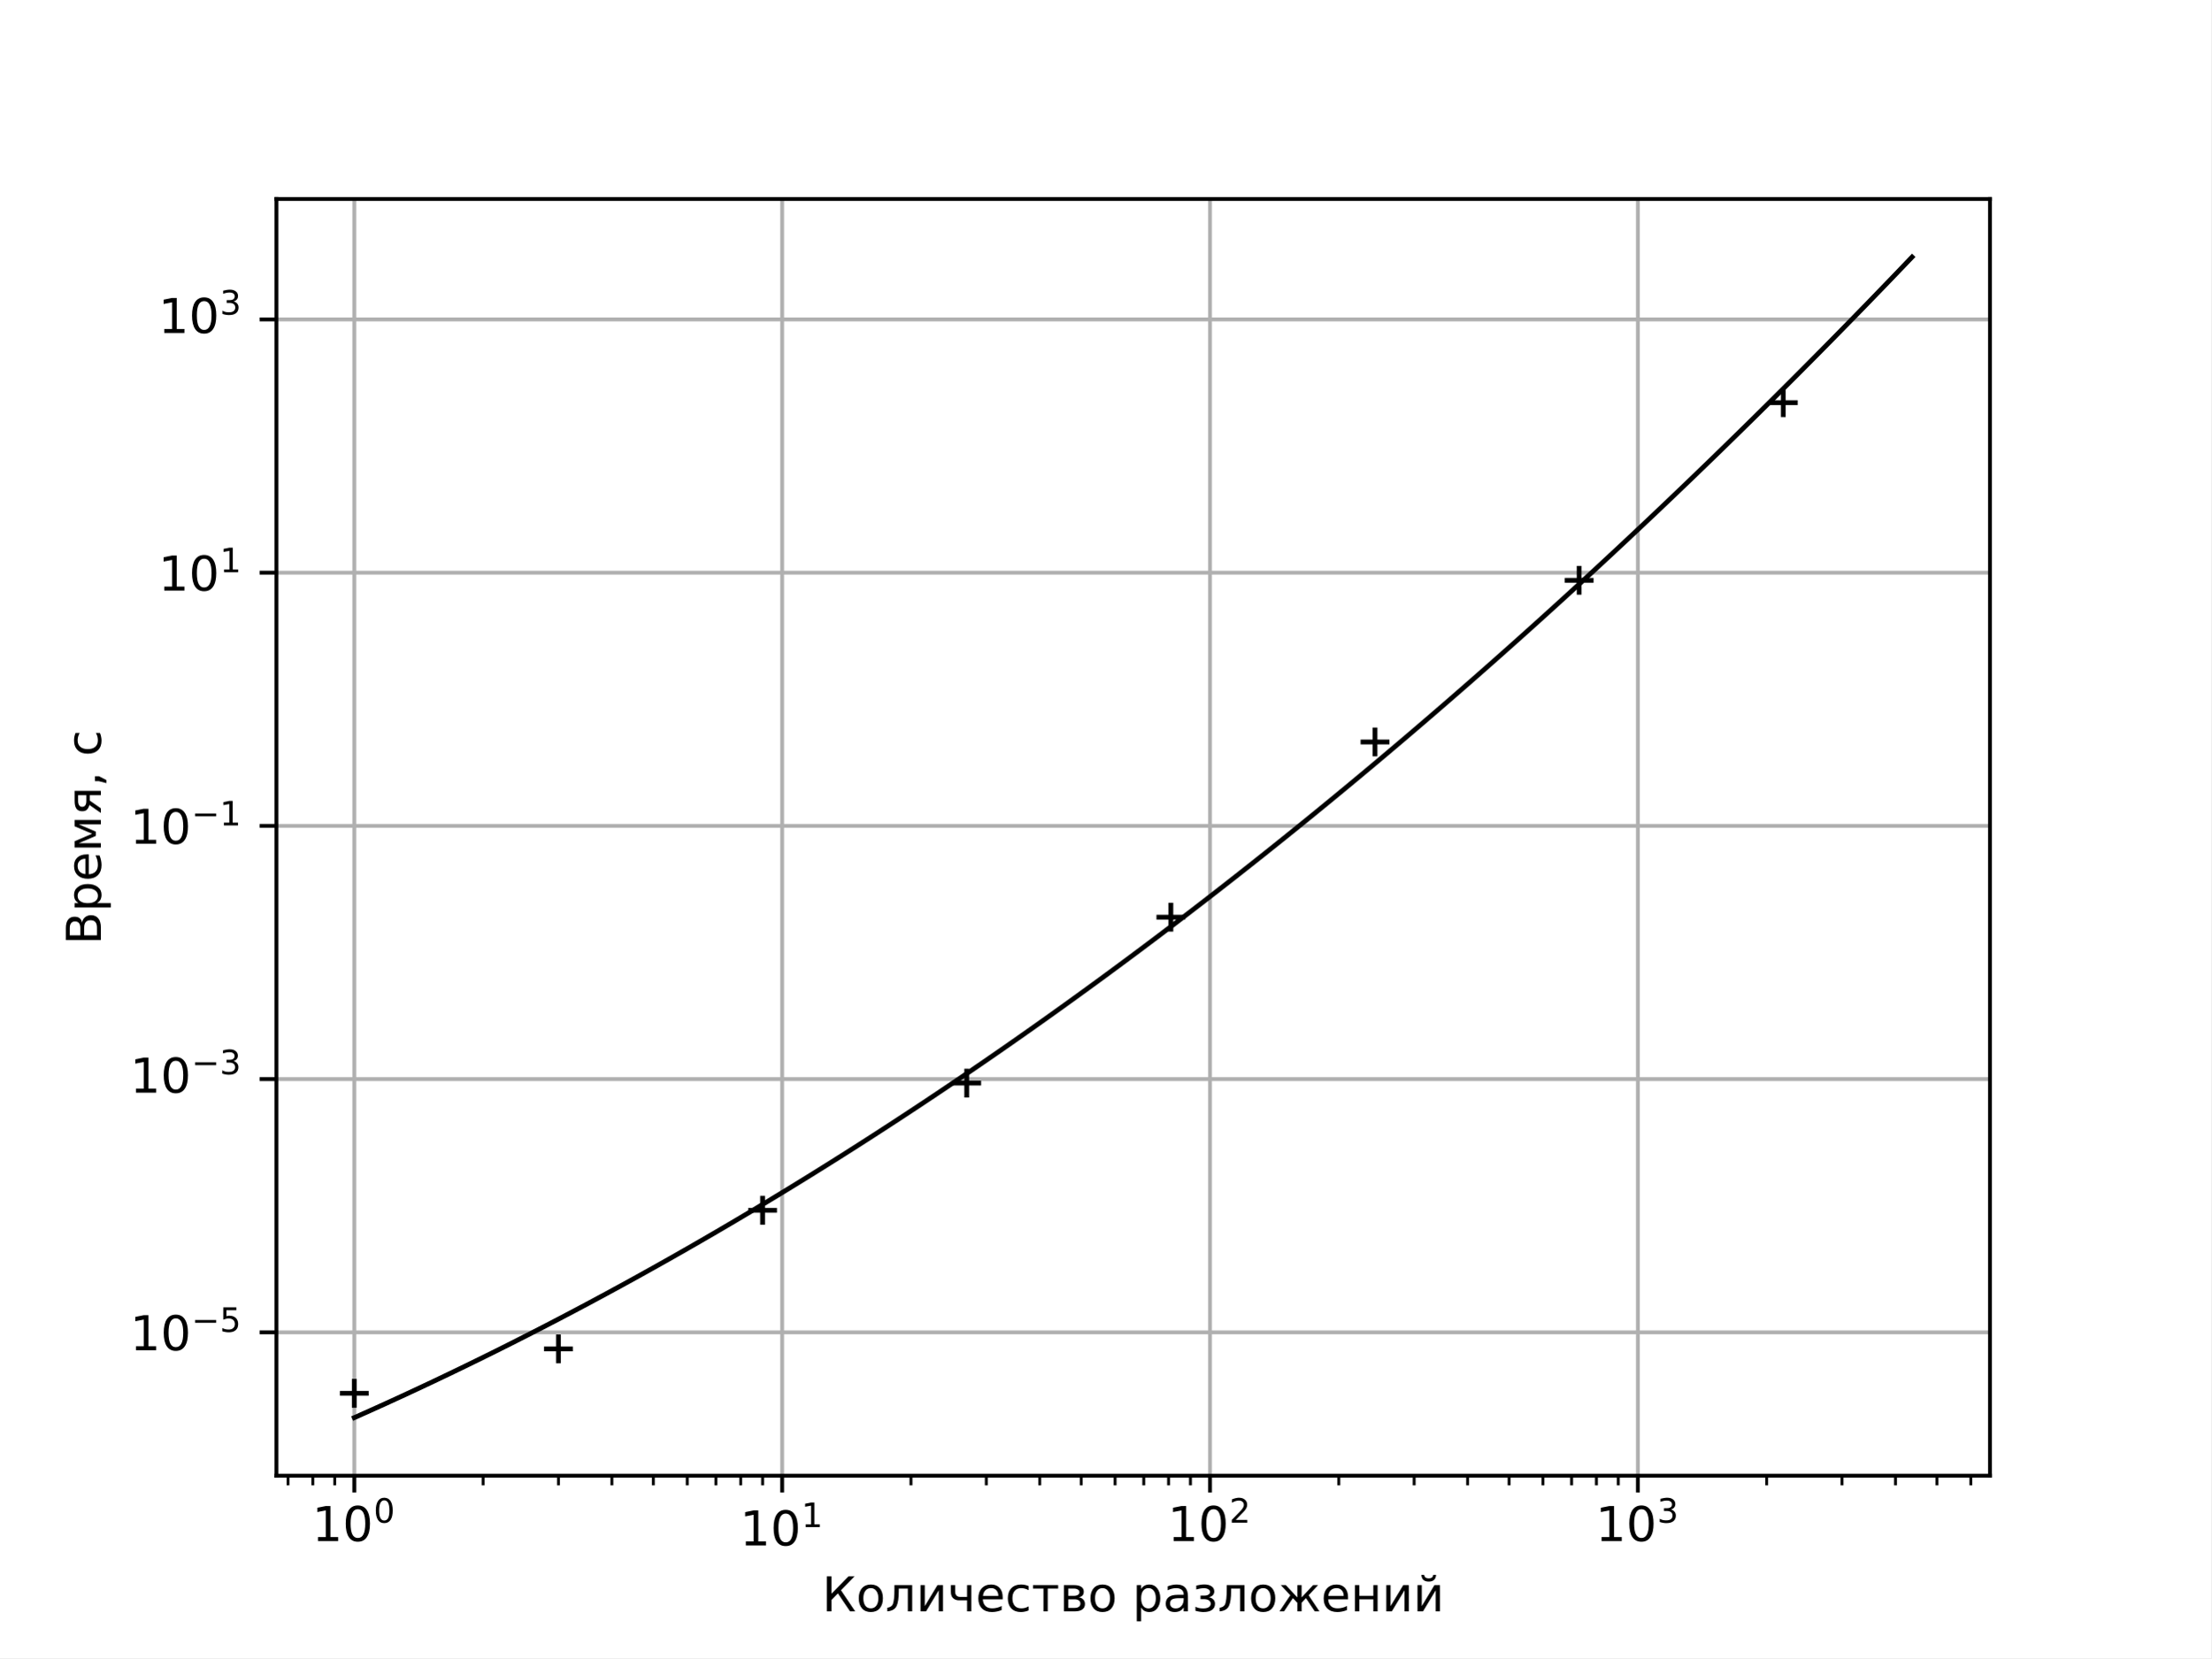
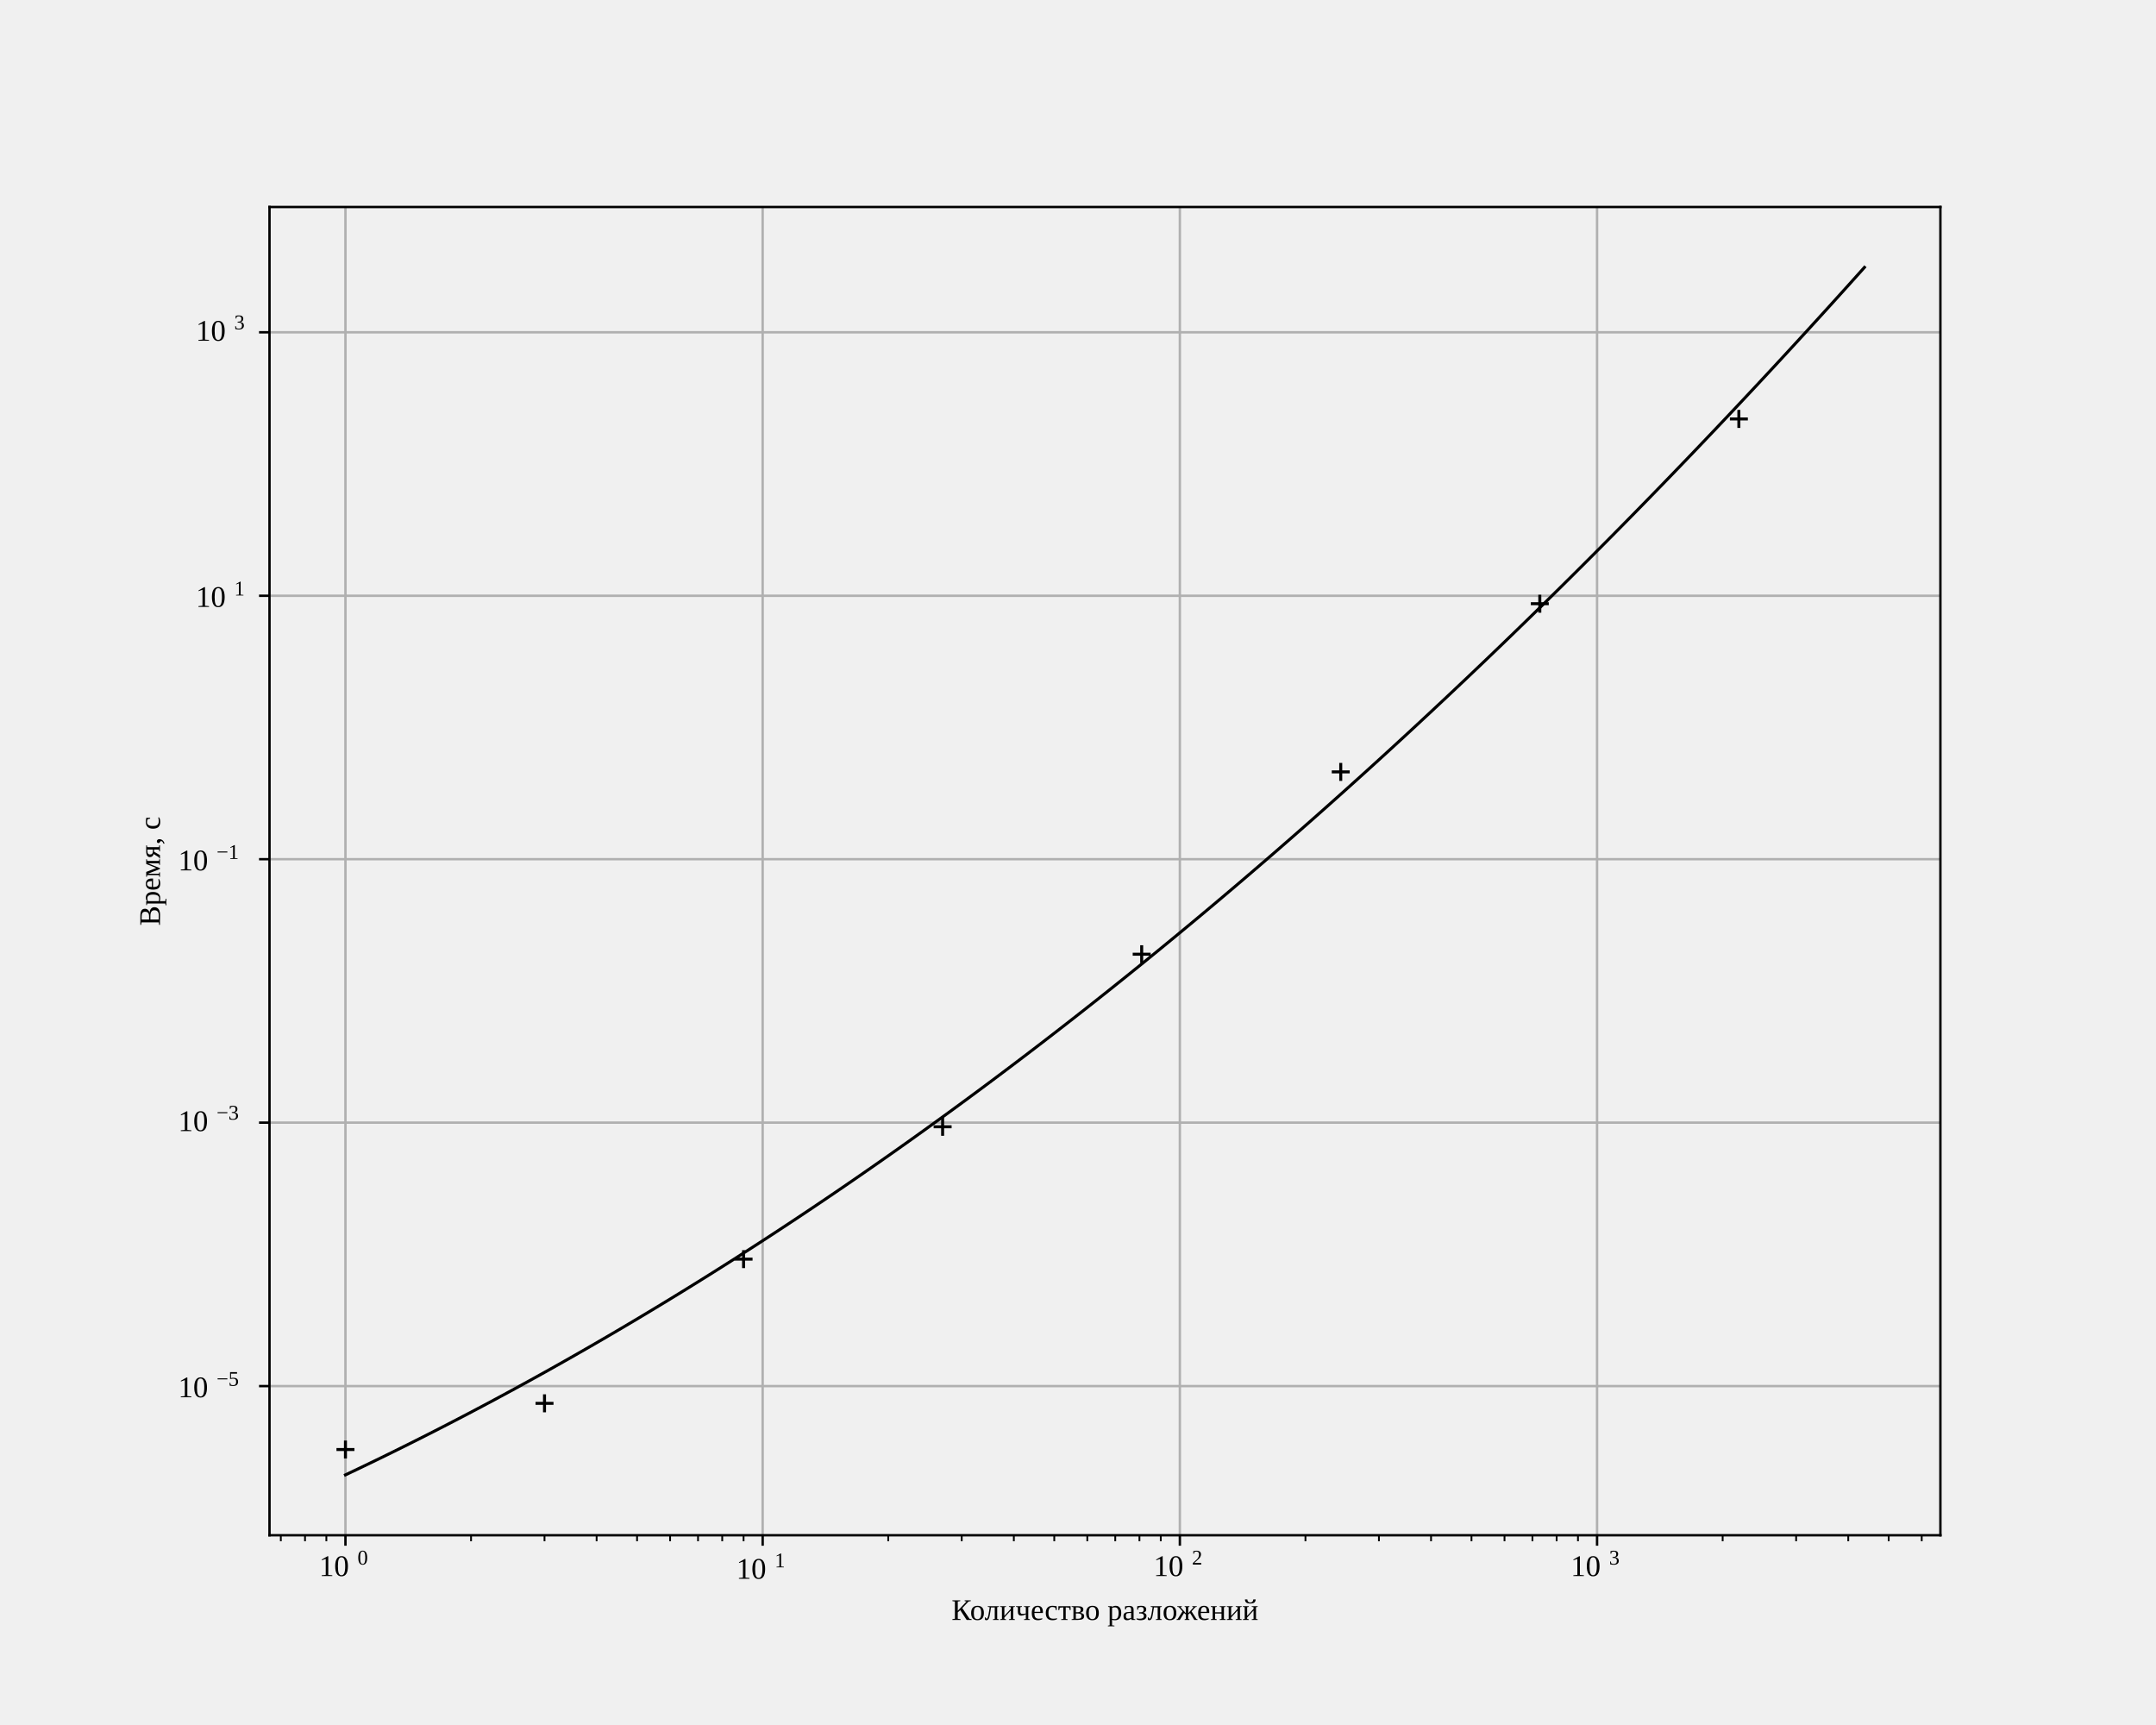
- <svg xmlns="http://www.w3.org/2000/svg" xmlns:xlink="http://www.w3.org/1999/xlink" height="345.6pt" version="1.1" viewBox="0 0 460.8 345.6" width="460.8pt">
+ <svg xmlns="http://www.w3.org/2000/svg" xmlns:xlink="http://www.w3.org/1999/xlink" height="576pt" version="1.1" viewBox="0 0 720 576" width="720pt">
  <defs>
    <style type="text/css">*{stroke-linecap:butt;stroke-linejoin:round;}</style>
  </defs>
  <g id="figure_1">
    <g id="patch_1">
-       <path d="M 0 345.6  L 460.8 345.6  L 460.8 0  L 0 0  z " style="fill:#ffffff;" />
+       <path d="M 0 576  L 720 576  L 720 0  L 0 0  z " style="fill:none;" />
    </g>
    <g id="axes_1">
      <g id="patch_2">
-         <path d="M 57.6 307.584  L 414.72 307.584  L 414.72 41.472  L 57.6 41.472  z " style="fill:#ffffff;" />
+         <path d="M 90 512.64  L 648 512.64  L 648 69.12  L 90 69.12  z " style="fill:none;" />
      </g>
      <g id="matplotlib.axis_1">
        <g id="xtick_1">
          <g id="line2d_1">
-             <path clip-path="url(#p0f3dbaa603)" d="M 73.833 307.584  L 73.833 41.472  " style="fill:none;stroke:#b0b0b0;stroke-linecap:square;stroke-width:0.8;" />
+             <path clip-path="url(#p421d4f6400)" d="M 115.364 512.64  L 115.364 69.12  " style="fill:none;stroke:#b0b0b0;stroke-linecap:square;stroke-width:0.8;" />
          </g>
          <g id="line2d_2">
            <defs>
-               <path d="M 0 0  L 0 3.5  " id="m1b469dfae9" style="stroke:#000000;stroke-width:0.8;" />
+               <path d="M 0 0  L 0 3.5  " id="me11dad97cf" style="stroke:currentColor;stroke-width:0.8;" />
            </defs>
            <g>
-               <use style="stroke:#000000;stroke-width:0.8;" x="73.833" xlink:href="#m1b469dfae9" y="307.584" />
+               <use style="stroke:currentColor;stroke-width:0.8;" x="115.364" xlink:href="#me11dad97cf" y="512.64" />
            </g>
          </g>
          <g id="text_1">
-             <g transform="translate(65.03273 322.1824)">
-               <text>
-                 <tspan style="font-family:DejaVu Sans;font-size:10px;font-style:book;font-weight:book;" x="0 6.362" y="-0.977">10</tspan>
-                 <tspan style="font-family:DejaVu Sans;font-size:7px;font-style:book;font-weight:book;" x="12.82" y="-4.805">0</tspan>
+             <g transform="translate(106.5636 527.2384)">
+               <text>
+                 <tspan style="font-size:10px;" x="0 6.362" y="-0.977">10</tspan>
+                 <tspan style="font-size:7px;" x="12.82" y="-4.805">0</tspan>
              </text>
            </g>
          </g>
        </g>
        <g id="xtick_2">
          <g id="line2d_3">
-             <path clip-path="url(#p0f3dbaa603)" d="M 163.002 307.584  L 163.002 41.472  " style="fill:none;stroke:#b0b0b0;stroke-linecap:square;stroke-width:0.8;" />
+             <path clip-path="url(#p421d4f6400)" d="M 254.691 512.64  L 254.691 69.12  " style="fill:none;stroke:#b0b0b0;stroke-linecap:square;stroke-width:0.8;" />
          </g>
          <g id="line2d_4">
            <g>
-               <use style="stroke:#000000;stroke-width:0.8;" x="163.002" xlink:href="#m1b469dfae9" y="307.584" />
+               <use style="stroke:currentColor;stroke-width:0.8;" x="254.691" xlink:href="#me11dad97cf" y="512.64" />
            </g>
          </g>
          <g id="text_2">
-             <g transform="translate(154.202 322.1824)">
-               <text>
-                 <tspan style="font-family:DejaVu Sans;font-size:10px;font-style:book;font-weight:book;" x="0 6.362" y="-0.064">10</tspan>
-                 <tspan style="font-family:DejaVu Sans;font-size:7px;font-style:book;font-weight:book;" x="12.82" y="-3.892">1</tspan>
+             <g transform="translate(245.8906 527.2384)">
+               <text>
+                 <tspan style="font-size:10px;" x="0 6.362" y="-0.064">10</tspan>
+                 <tspan style="font-size:7px;" x="12.82" y="-3.892">1</tspan>
              </text>
            </g>
          </g>
        </g>
        <g id="xtick_3">
          <g id="line2d_5">
-             <path clip-path="url(#p0f3dbaa603)" d="M 252.171 307.584  L 252.171 41.472  " style="fill:none;stroke:#b0b0b0;stroke-linecap:square;stroke-width:0.8;" />
+             <path clip-path="url(#p421d4f6400)" d="M 394.018 512.64  L 394.018 69.12  " style="fill:none;stroke:#b0b0b0;stroke-linecap:square;stroke-width:0.8;" />
          </g>
          <g id="line2d_6">
            <g>
-               <use style="stroke:#000000;stroke-width:0.8;" x="252.171" xlink:href="#m1b469dfae9" y="307.584" />
+               <use style="stroke:currentColor;stroke-width:0.8;" x="394.018" xlink:href="#me11dad97cf" y="512.64" />
            </g>
          </g>
          <g id="text_3">
-             <g transform="translate(243.3713 322.1824)">
-               <text>
-                 <tspan style="font-family:DejaVu Sans;font-size:10px;font-style:book;font-weight:book;" x="0 6.362" y="-0.977">10</tspan>
-                 <tspan style="font-family:DejaVu Sans;font-size:7px;font-style:book;font-weight:book;" x="12.82" y="-4.805">2</tspan>
+             <g transform="translate(385.2176 527.2384)">
+               <text>
+                 <tspan style="font-size:10px;" x="0 6.362" y="-0.977">10</tspan>
+                 <tspan style="font-size:7px;" x="12.82" y="-4.805">2</tspan>
              </text>
            </g>
          </g>
        </g>
        <g id="xtick_4">
          <g id="line2d_7">
-             <path clip-path="url(#p0f3dbaa603)" d="M 341.341 307.584  L 341.341 41.472  " style="fill:none;stroke:#b0b0b0;stroke-linecap:square;stroke-width:0.8;" />
+             <path clip-path="url(#p421d4f6400)" d="M 533.345 512.64  L 533.345 69.12  " style="fill:none;stroke:#b0b0b0;stroke-linecap:square;stroke-width:0.8;" />
          </g>
          <g id="line2d_8">
            <g>
-               <use style="stroke:#000000;stroke-width:0.8;" x="341.341" xlink:href="#m1b469dfae9" y="307.584" />
+               <use style="stroke:currentColor;stroke-width:0.8;" x="533.345" xlink:href="#me11dad97cf" y="512.64" />
            </g>
          </g>
          <g id="text_4">
-             <g transform="translate(332.5406 322.1824)">
-               <text>
-                 <tspan style="font-family:DejaVu Sans;font-size:10px;font-style:book;font-weight:book;" x="0 6.362" y="-0.977">10</tspan>
-                 <tspan style="font-family:DejaVu Sans;font-size:7px;font-style:book;font-weight:book;" x="12.82" y="-4.805">3</tspan>
+             <g transform="translate(524.5446 527.2384)">
+               <text>
+                 <tspan style="font-size:10px;" x="0 6.362" y="-0.977">10</tspan>
+                 <tspan style="font-size:7px;" x="12.82" y="-4.805">3</tspan>
              </text>
            </g>
          </g>
        </g>
        <g id="xtick_5">
          <g id="line2d_9">
            <defs>
-               <path d="M 0 0  L 0 2  " id="meb3dd3a14c" style="stroke:#000000;stroke-width:0.6;" />
+               <path d="M 0 0  L 0 2  " id="m56ceac1015" style="stroke:currentColor;stroke-width:0.6;" />
            </defs>
            <g>
-               <use style="stroke:#000000;stroke-width:0.6;" x="60.02" xlink:href="#meb3dd3a14c" y="307.584" />
+               <use style="stroke:currentColor;stroke-width:0.6;" x="93.782" xlink:href="#m56ceac1015" y="512.64" />
            </g>
          </g>
        </g>
        <g id="xtick_6">
          <g id="line2d_10">
            <g>
-               <use style="stroke:#000000;stroke-width:0.6;" x="65.191" xlink:href="#meb3dd3a14c" y="307.584" />
+               <use style="stroke:currentColor;stroke-width:0.6;" x="101.861" xlink:href="#m56ceac1015" y="512.64" />
            </g>
          </g>
        </g>
        <g id="xtick_7">
          <g id="line2d_11">
            <g>
-               <use style="stroke:#000000;stroke-width:0.6;" x="69.753" xlink:href="#meb3dd3a14c" y="307.584" />
+               <use style="stroke:currentColor;stroke-width:0.6;" x="108.988" xlink:href="#m56ceac1015" y="512.64" />
            </g>
          </g>
        </g>
        <g id="xtick_8">
          <g id="line2d_12">
            <g>
-               <use style="stroke:#000000;stroke-width:0.6;" x="100.675" xlink:href="#meb3dd3a14c" y="307.584" />
+               <use style="stroke:currentColor;stroke-width:0.6;" x="157.305" xlink:href="#m56ceac1015" y="512.64" />
            </g>
          </g>
        </g>
        <g id="xtick_9">
          <g id="line2d_13">
            <g>
-               <use style="stroke:#000000;stroke-width:0.6;" x="116.377" xlink:href="#meb3dd3a14c" y="307.584" />
+               <use style="stroke:currentColor;stroke-width:0.6;" x="181.84" xlink:href="#m56ceac1015" y="512.64" />
            </g>
          </g>
        </g>
        <g id="xtick_10">
          <g id="line2d_14">
            <g>
-               <use style="stroke:#000000;stroke-width:0.6;" x="127.518" xlink:href="#meb3dd3a14c" y="307.584" />
+               <use style="stroke:currentColor;stroke-width:0.6;" x="199.247" xlink:href="#m56ceac1015" y="512.64" />
            </g>
          </g>
        </g>
        <g id="xtick_11">
          <g id="line2d_15">
            <g>
-               <use style="stroke:#000000;stroke-width:0.6;" x="136.159" xlink:href="#meb3dd3a14c" y="307.584" />
+               <use style="stroke:currentColor;stroke-width:0.6;" x="212.749" xlink:href="#m56ceac1015" y="512.64" />
            </g>
          </g>
        </g>
        <g id="xtick_12">
          <g id="line2d_16">
            <g>
-               <use style="stroke:#000000;stroke-width:0.6;" x="143.22" xlink:href="#meb3dd3a14c" y="307.584" />
+               <use style="stroke:currentColor;stroke-width:0.6;" x="223.781" xlink:href="#m56ceac1015" y="512.64" />
            </g>
          </g>
        </g>
        <g id="xtick_13">
          <g id="line2d_17">
            <g>
-               <use style="stroke:#000000;stroke-width:0.6;" x="149.19" xlink:href="#meb3dd3a14c" y="307.584" />
+               <use style="stroke:currentColor;stroke-width:0.6;" x="233.109" xlink:href="#m56ceac1015" y="512.64" />
            </g>
          </g>
        </g>
        <g id="xtick_14">
          <g id="line2d_18">
            <g>
-               <use style="stroke:#000000;stroke-width:0.6;" x="154.361" xlink:href="#meb3dd3a14c" y="307.584" />
+               <use style="stroke:currentColor;stroke-width:0.6;" x="241.188" xlink:href="#m56ceac1015" y="512.64" />
            </g>
          </g>
        </g>
        <g id="xtick_15">
          <g id="line2d_19">
            <g>
-               <use style="stroke:#000000;stroke-width:0.6;" x="158.922" xlink:href="#meb3dd3a14c" y="307.584" />
+               <use style="stroke:currentColor;stroke-width:0.6;" x="248.315" xlink:href="#m56ceac1015" y="512.64" />
            </g>
          </g>
        </g>
        <g id="xtick_16">
          <g id="line2d_20">
            <g>
-               <use style="stroke:#000000;stroke-width:0.6;" x="189.845" xlink:href="#meb3dd3a14c" y="307.584" />
+               <use style="stroke:currentColor;stroke-width:0.6;" x="296.632" xlink:href="#m56ceac1015" y="512.64" />
            </g>
          </g>
        </g>
        <g id="xtick_17">
          <g id="line2d_21">
            <g>
-               <use style="stroke:#000000;stroke-width:0.6;" x="205.547" xlink:href="#meb3dd3a14c" y="307.584" />
+               <use style="stroke:currentColor;stroke-width:0.6;" x="321.167" xlink:href="#m56ceac1015" y="512.64" />
            </g>
          </g>
        </g>
        <g id="xtick_18">
          <g id="line2d_22">
            <g>
-               <use style="stroke:#000000;stroke-width:0.6;" x="216.687" xlink:href="#meb3dd3a14c" y="307.584" />
+               <use style="stroke:currentColor;stroke-width:0.6;" x="338.574" xlink:href="#m56ceac1015" y="512.64" />
            </g>
          </g>
        </g>
        <g id="xtick_19">
          <g id="line2d_23">
            <g>
-               <use style="stroke:#000000;stroke-width:0.6;" x="225.329" xlink:href="#meb3dd3a14c" y="307.584" />
+               <use style="stroke:currentColor;stroke-width:0.6;" x="352.076" xlink:href="#m56ceac1015" y="512.64" />
            </g>
          </g>
        </g>
        <g id="xtick_20">
          <g id="line2d_24">
            <g>
-               <use style="stroke:#000000;stroke-width:0.6;" x="232.389" xlink:href="#meb3dd3a14c" y="307.584" />
+               <use style="stroke:currentColor;stroke-width:0.6;" x="363.108" xlink:href="#m56ceac1015" y="512.64" />
            </g>
          </g>
        </g>
        <g id="xtick_21">
          <g id="line2d_25">
            <g>
-               <use style="stroke:#000000;stroke-width:0.6;" x="238.359" xlink:href="#meb3dd3a14c" y="307.584" />
+               <use style="stroke:currentColor;stroke-width:0.6;" x="372.436" xlink:href="#m56ceac1015" y="512.64" />
            </g>
          </g>
        </g>
        <g id="xtick_22">
          <g id="line2d_26">
            <g>
-               <use style="stroke:#000000;stroke-width:0.6;" x="243.53" xlink:href="#meb3dd3a14c" y="307.584" />
+               <use style="stroke:currentColor;stroke-width:0.6;" x="380.515" xlink:href="#m56ceac1015" y="512.64" />
            </g>
          </g>
        </g>
        <g id="xtick_23">
          <g id="line2d_27">
            <g>
-               <use style="stroke:#000000;stroke-width:0.6;" x="248.091" xlink:href="#meb3dd3a14c" y="307.584" />
+               <use style="stroke:currentColor;stroke-width:0.6;" x="387.642" xlink:href="#m56ceac1015" y="512.64" />
            </g>
          </g>
        </g>
        <g id="xtick_24">
          <g id="line2d_28">
            <g>
-               <use style="stroke:#000000;stroke-width:0.6;" x="279.014" xlink:href="#meb3dd3a14c" y="307.584" />
+               <use style="stroke:currentColor;stroke-width:0.6;" x="435.959" xlink:href="#m56ceac1015" y="512.64" />
            </g>
          </g>
        </g>
        <g id="xtick_25">
          <g id="line2d_29">
            <g>
-               <use style="stroke:#000000;stroke-width:0.6;" x="294.716" xlink:href="#meb3dd3a14c" y="307.584" />
+               <use style="stroke:currentColor;stroke-width:0.6;" x="460.494" xlink:href="#m56ceac1015" y="512.64" />
            </g>
          </g>
        </g>
        <g id="xtick_26">
          <g id="line2d_30">
            <g>
-               <use style="stroke:#000000;stroke-width:0.6;" x="305.857" xlink:href="#meb3dd3a14c" y="307.584" />
+               <use style="stroke:currentColor;stroke-width:0.6;" x="477.901" xlink:href="#m56ceac1015" y="512.64" />
            </g>
          </g>
        </g>
        <g id="xtick_27">
          <g id="line2d_31">
            <g>
-               <use style="stroke:#000000;stroke-width:0.6;" x="314.498" xlink:href="#meb3dd3a14c" y="307.584" />
+               <use style="stroke:currentColor;stroke-width:0.6;" x="491.403" xlink:href="#m56ceac1015" y="512.64" />
            </g>
          </g>
        </g>
        <g id="xtick_28">
          <g id="line2d_32">
            <g>
-               <use style="stroke:#000000;stroke-width:0.6;" x="321.558" xlink:href="#meb3dd3a14c" y="307.584" />
+               <use style="stroke:currentColor;stroke-width:0.6;" x="502.435" xlink:href="#m56ceac1015" y="512.64" />
            </g>
          </g>
        </g>
        <g id="xtick_29">
          <g id="line2d_33">
            <g>
-               <use style="stroke:#000000;stroke-width:0.6;" x="327.528" xlink:href="#meb3dd3a14c" y="307.584" />
+               <use style="stroke:currentColor;stroke-width:0.6;" x="511.763" xlink:href="#m56ceac1015" y="512.64" />
            </g>
          </g>
        </g>
        <g id="xtick_30">
          <g id="line2d_34">
            <g>
-               <use style="stroke:#000000;stroke-width:0.6;" x="332.699" xlink:href="#meb3dd3a14c" y="307.584" />
+               <use style="stroke:currentColor;stroke-width:0.6;" x="519.842" xlink:href="#m56ceac1015" y="512.64" />
            </g>
          </g>
        </g>
        <g id="xtick_31">
          <g id="line2d_35">
            <g>
-               <use style="stroke:#000000;stroke-width:0.6;" x="337.26" xlink:href="#meb3dd3a14c" y="307.584" />
+               <use style="stroke:currentColor;stroke-width:0.6;" x="526.969" xlink:href="#m56ceac1015" y="512.64" />
            </g>
          </g>
        </g>
        <g id="xtick_32">
          <g id="line2d_36">
            <g>
-               <use style="stroke:#000000;stroke-width:0.6;" x="368.183" xlink:href="#meb3dd3a14c" y="307.584" />
+               <use style="stroke:currentColor;stroke-width:0.6;" x="575.286" xlink:href="#m56ceac1015" y="512.64" />
            </g>
          </g>
        </g>
        <g id="xtick_33">
          <g id="line2d_37">
            <g>
-               <use style="stroke:#000000;stroke-width:0.6;" x="383.885" xlink:href="#meb3dd3a14c" y="307.584" />
+               <use style="stroke:currentColor;stroke-width:0.6;" x="599.821" xlink:href="#m56ceac1015" y="512.64" />
            </g>
          </g>
        </g>
        <g id="xtick_34">
          <g id="line2d_38">
            <g>
-               <use style="stroke:#000000;stroke-width:0.6;" x="395.026" xlink:href="#meb3dd3a14c" y="307.584" />
+               <use style="stroke:currentColor;stroke-width:0.6;" x="617.228" xlink:href="#m56ceac1015" y="512.64" />
            </g>
          </g>
        </g>
        <g id="xtick_35">
          <g id="line2d_39">
            <g>
-               <use style="stroke:#000000;stroke-width:0.6;" x="403.667" xlink:href="#meb3dd3a14c" y="307.584" />
+               <use style="stroke:currentColor;stroke-width:0.6;" x="630.73" xlink:href="#m56ceac1015" y="512.64" />
            </g>
          </g>
        </g>
        <g id="xtick_36">
          <g id="line2d_40">
            <g>
-               <use style="stroke:#000000;stroke-width:0.6;" x="410.728" xlink:href="#meb3dd3a14c" y="307.584" />
+               <use style="stroke:currentColor;stroke-width:0.6;" x="641.762" xlink:href="#m56ceac1015" y="512.64" />
            </g>
          </g>
        </g>
        <g id="text_5">
-           <text style="font-family:DejaVu Sans;font-size:10px;font-stretch:normal;font-style:normal;font-weight:normal;text-anchor:middle;" transform="rotate(-0, 236.16, 335.8606)" x="236.16" y="335.861">Количество разложений</text>
+           <text style="font-size:10px;font-stretch:normal;text-anchor:middle;" transform="rotate(-0, 369, 540.9166)" x="369" y="540.917">Количество разложений</text>
        </g>
      </g>
      <g id="matplotlib.axis_2">
        <g id="ytick_1">
          <g id="line2d_41">
-             <path clip-path="url(#p0f3dbaa603)" d="M 57.6 277.701  L 414.72 277.701  " style="fill:none;stroke:#b0b0b0;stroke-linecap:square;stroke-width:0.8;" />
+             <path clip-path="url(#p421d4f6400)" d="M 90 462.834  L 648 462.834  " style="fill:none;stroke:#b0b0b0;stroke-linecap:square;stroke-width:0.8;" />
          </g>
          <g id="line2d_42">
            <defs>
-               <path d="M 0 0  L -3.5 0  " id="mcbb5084651" style="stroke:#000000;stroke-width:0.8;" />
+               <path d="M 0 0  L -3.5 0  " id="m6100cc153c" style="stroke:currentColor;stroke-width:0.8;" />
            </defs>
            <g>
-               <use style="stroke:#000000;stroke-width:0.8;" x="57.6" xlink:href="#mcbb5084651" y="277.701" />
+               <use style="stroke:currentColor;stroke-width:0.8;" x="90" xlink:href="#m6100cc153c" y="462.834" />
            </g>
          </g>
          <g id="text_6">
-             <g transform="translate(27.1 281.4998)">
-               <text>
-                 <tspan style="font-family:DejaVu Sans;font-size:10px;font-style:book;font-weight:book;" x="0 6.362" y="-0.064">10</tspan>
-                 <tspan style="font-family:DejaVu Sans;font-size:7px;font-style:book;font-weight:book;" x="12.82 18.686" y="-3.892">−5</tspan>
+             <g transform="translate(59.5 466.6336)">
+               <text>
+                 <tspan style="font-size:10px;" x="0 6.362" y="-0.064">10</tspan>
+                 <tspan style="font-size:7px;" x="12.82 18.686" y="-3.892">−5</tspan>
              </text>
            </g>
          </g>
        </g>
        <g id="ytick_2">
          <g id="line2d_43">
-             <path clip-path="url(#p0f3dbaa603)" d="M 57.6 224.919  L 414.72 224.919  " style="fill:none;stroke:#b0b0b0;stroke-linecap:square;stroke-width:0.8;" />
+             <path clip-path="url(#p421d4f6400)" d="M 90 374.866  L 648 374.866  " style="fill:none;stroke:#b0b0b0;stroke-linecap:square;stroke-width:0.8;" />
          </g>
          <g id="line2d_44">
            <g>
-               <use style="stroke:#000000;stroke-width:0.8;" x="57.6" xlink:href="#mcbb5084651" y="224.919" />
+               <use style="stroke:currentColor;stroke-width:0.8;" x="90" xlink:href="#m6100cc153c" y="374.866" />
            </g>
          </g>
          <g id="text_7">
-             <g transform="translate(27.1 228.7186)">
-               <text>
-                 <tspan style="font-family:DejaVu Sans;font-size:10px;font-style:book;font-weight:book;" x="0 6.362" y="-0.977">10</tspan>
-                 <tspan style="font-family:DejaVu Sans;font-size:7px;font-style:book;font-weight:book;" x="12.82 18.686" y="-4.805">−3</tspan>
+             <g transform="translate(59.5 378.6648)">
+               <text>
+                 <tspan style="font-size:10px;" x="0 6.362" y="-0.977">10</tspan>
+                 <tspan style="font-size:7px;" x="12.82 18.686" y="-4.805">−3</tspan>
              </text>
            </g>
          </g>
        </g>
        <g id="ytick_3">
          <g id="line2d_45">
-             <path clip-path="url(#p0f3dbaa603)" d="M 57.6 172.138  L 414.72 172.138  " style="fill:none;stroke:#b0b0b0;stroke-linecap:square;stroke-width:0.8;" />
+             <path clip-path="url(#p421d4f6400)" d="M 90 286.897  L 648 286.897  " style="fill:none;stroke:#b0b0b0;stroke-linecap:square;stroke-width:0.8;" />
          </g>
          <g id="line2d_46">
            <g>
-               <use style="stroke:#000000;stroke-width:0.8;" x="57.6" xlink:href="#mcbb5084651" y="172.138" />
+               <use style="stroke:currentColor;stroke-width:0.8;" x="90" xlink:href="#m6100cc153c" y="286.897" />
            </g>
          </g>
          <g id="text_8">
-             <g transform="translate(27.1 175.9373)">
-               <text>
-                 <tspan style="font-family:DejaVu Sans;font-size:10px;font-style:book;font-weight:book;" x="0 6.362" y="-0.064">10</tspan>
-                 <tspan style="font-family:DejaVu Sans;font-size:7px;font-style:book;font-weight:book;" x="12.82 18.686" y="-3.892">−1</tspan>
+             <g transform="translate(59.5 290.6961)">
+               <text>
+                 <tspan style="font-size:10px;" x="0 6.362" y="-0.064">10</tspan>
+                 <tspan style="font-size:7px;" x="12.82 18.686" y="-3.892">−1</tspan>
              </text>
            </g>
          </g>
        </g>
        <g id="ytick_4">
          <g id="line2d_47">
-             <path clip-path="url(#p0f3dbaa603)" d="M 57.6 119.357  L 414.72 119.357  " style="fill:none;stroke:#b0b0b0;stroke-linecap:square;stroke-width:0.8;" />
+             <path clip-path="url(#p421d4f6400)" d="M 90 198.928  L 648 198.928  " style="fill:none;stroke:#b0b0b0;stroke-linecap:square;stroke-width:0.8;" />
          </g>
          <g id="line2d_48">
            <g>
-               <use style="stroke:#000000;stroke-width:0.8;" x="57.6" xlink:href="#mcbb5084651" y="119.357" />
+               <use style="stroke:currentColor;stroke-width:0.8;" x="90" xlink:href="#m6100cc153c" y="198.928" />
            </g>
          </g>
          <g id="text_9">
-             <g transform="translate(33 123.1561)">
-               <text>
-                 <tspan style="font-family:DejaVu Sans;font-size:10px;font-style:book;font-weight:book;" x="0 6.362" y="-0.064">10</tspan>
-                 <tspan style="font-family:DejaVu Sans;font-size:7px;font-style:book;font-weight:book;" x="12.82" y="-3.892">1</tspan>
+             <g transform="translate(65.4 202.7273)">
+               <text>
+                 <tspan style="font-size:10px;" x="0 6.362" y="-0.064">10</tspan>
+                 <tspan style="font-size:7px;" x="12.82" y="-3.892">1</tspan>
              </text>
            </g>
          </g>
        </g>
        <g id="ytick_5">
          <g id="line2d_49">
-             <path clip-path="url(#p0f3dbaa603)" d="M 57.6 66.576  L 414.72 66.576  " style="fill:none;stroke:#b0b0b0;stroke-linecap:square;stroke-width:0.8;" />
+             <path clip-path="url(#p421d4f6400)" d="M 90 110.959  L 648 110.959  " style="fill:none;stroke:#b0b0b0;stroke-linecap:square;stroke-width:0.8;" />
          </g>
          <g id="line2d_50">
            <g>
-               <use style="stroke:#000000;stroke-width:0.8;" x="57.6" xlink:href="#mcbb5084651" y="66.576" />
+               <use style="stroke:currentColor;stroke-width:0.8;" x="90" xlink:href="#m6100cc153c" y="110.959" />
            </g>
          </g>
          <g id="text_10">
-             <g transform="translate(33 70.37482)">
-               <text>
-                 <tspan style="font-family:DejaVu Sans;font-size:10px;font-style:book;font-weight:book;" x="0 6.362" y="-0.977">10</tspan>
-                 <tspan style="font-family:DejaVu Sans;font-size:7px;font-style:book;font-weight:book;" x="12.82" y="-4.805">3</tspan>
+             <g transform="translate(65.4 114.7586)">
+               <text>
+                 <tspan style="font-size:10px;" x="0 6.362" y="-0.977">10</tspan>
+                 <tspan style="font-size:7px;" x="12.82" y="-4.805">3</tspan>
              </text>
            </g>
          </g>
        </g>
        <g id="text_11">
-           <text style="font-family:DejaVu Sans;font-size:10px;font-stretch:normal;font-style:normal;font-weight:normal;text-anchor:middle;" transform="rotate(-90, 21.02031, 174.528)" x="21.02" y="174.528">Время, с</text>
+           <text style="font-size:10px;font-stretch:normal;text-anchor:middle;" transform="rotate(-90, 53.42031, 290.88)" x="53.42" y="290.88">Время, с</text>
        </g>
      </g>
      <g id="line2d_51">
        <defs>
-           <path d="M -3 0  L 3 0  M 0 3  L 0 -3  " id="m765712d805" style="stroke:#000000;" />
+           <path d="M -3 0  L 3 0  M 0 3  L 0 -3  " id="m6ab10ebe4a" style="stroke:currentColor;" />
        </defs>
-         <g clip-path="url(#p0f3dbaa603)">
-           <use style="stroke:#000000;" x="73.833" xlink:href="#m765712d805" y="290.407" />
-           <use style="stroke:#000000;" x="116.377" xlink:href="#m765712d805" y="281.152" />
-           <use style="stroke:#000000;" x="158.922" xlink:href="#m765712d805" y="252.266" />
-           <use style="stroke:#000000;" x="201.466" xlink:href="#m765712d805" y="225.751" />
-           <use style="stroke:#000000;" x="244.011" xlink:href="#m765712d805" y="191.172" />
-           <use style="stroke:#000000;" x="286.556" xlink:href="#m765712d805" y="154.648" />
-           <use style="stroke:#000000;" x="329.1" xlink:href="#m765712d805" y="120.953" />
-           <use style="stroke:#000000;" x="371.645" xlink:href="#m765712d805" y="83.929" />
+         <g clip-path="url(#p421d4f6400)">
+           <use style="stroke:currentColor;" x="115.364" xlink:href="#m6ab10ebe4a" y="484.012" />
+           <use style="stroke:currentColor;" x="181.84" xlink:href="#m6ab10ebe4a" y="468.586" />
+           <use style="stroke:currentColor;" x="248.315" xlink:href="#m6ab10ebe4a" y="420.443" />
+           <use style="stroke:currentColor;" x="314.791" xlink:href="#m6ab10ebe4a" y="376.252" />
+           <use style="stroke:currentColor;" x="381.267" xlink:href="#m6ab10ebe4a" y="318.62" />
+           <use style="stroke:currentColor;" x="447.743" xlink:href="#m6ab10ebe4a" y="257.746" />
+           <use style="stroke:currentColor;" x="514.219" xlink:href="#m6ab10ebe4a" y="201.588" />
+           <use style="stroke:currentColor;" x="580.695" xlink:href="#m6ab10ebe4a" y="139.882" />
        </g>
      </g>
      <g id="line2d_52">
-         <path clip-path="url(#p0f3dbaa603)" d="M 73.833 295.488  L 77.112 294.025  L 80.391 292.542  L 83.671 291.038  L 86.95 289.515  L 90.229 287.972  L 93.509 286.409  L 96.788 284.825  L 100.067 283.222  L 103.347 281.599  L 106.626 279.956  L 109.905 278.292  L 113.185 276.609  L 116.464 274.906  L 119.743 273.183  L 123.023 271.439  L 126.302 269.676  L 129.581 267.893  L 132.861 266.089  L 136.14 264.266  L 139.42 262.423  L 142.699 260.559  L 145.978 258.676  L 149.258 256.772  L 152.537 254.849  L 155.816 252.906  L 159.096 250.942  L 162.375 248.959  L 165.654 246.955  L 168.934 244.932  L 172.213 242.888  L 175.492 240.825  L 178.772 238.741  L 182.051 236.638  L 185.33 234.514  L 188.61 232.371  L 191.889 230.207  L 195.168 228.024  L 198.448 225.82  L 201.727 223.597  L 205.006 221.353  L 208.286 219.09  L 211.565 216.806  L 214.844 214.503  L 218.124 212.179  L 221.403 209.835  L 224.682 207.472  L 227.962 205.088  L 231.241 202.685  L 234.52 200.261  L 237.8 197.817  L 241.079 195.354  L 244.358 192.87  L 247.638 190.366  L 250.917 187.843  L 254.196 185.299  L 257.476 182.735  L 260.755 180.152  L 264.034 177.548  L 267.314 174.924  L 270.593 172.281  L 273.872 169.617  L 277.152 166.933  L 280.431 164.229  L 283.71 161.506  L 286.99 158.762  L 290.269 155.998  L 293.548 153.214  L 296.828 150.41  L 300.107 147.587  L 303.386 144.743  L 306.666 141.879  L 309.945 138.995  L 313.224 136.091  L 316.504 133.167  L 319.783 130.224  L 323.062 127.26  L 326.342 124.276  L 329.621 121.272  L 332.9 118.248  L 336.18 115.204  L 339.459 112.14  L 342.739 109.056  L 346.018 105.952  L 349.297 102.828  L 352.577 99.684  L 355.856 96.52  L 359.135 93.336  L 362.415 90.132  L 365.694 86.908  L 368.973 83.664  L 372.253 80.4  L 375.532 77.116  L 378.811 73.812  L 382.091 70.488  L 385.37 67.144  L 388.649 63.78  L 391.929 60.396  L 395.208 56.992  L 398.487 53.568  " style="fill:none;stroke:#000000;stroke-linecap:square;" />
+         <path clip-path="url(#p421d4f6400)" d="M 115.364 492.48  L 120.488 490.041  L 125.612 487.569  L 130.736 485.064  L 135.86 482.525  L 140.983 479.953  L 146.107 477.348  L 151.231 474.709  L 156.355 472.037  L 161.479 469.332  L 166.603 466.593  L 171.727 463.821  L 176.851 461.015  L 181.975 458.176  L 187.099 455.304  L 192.223 452.399  L 197.347 449.46  L 202.471 446.488  L 207.595 443.482  L 212.719 440.443  L 217.843 437.371  L 222.967 434.265  L 228.091 431.126  L 233.215 427.954  L 238.339 424.748  L 243.463 421.509  L 248.587 418.237  L 253.711 414.931  L 258.835 411.592  L 263.959 408.22  L 269.083 404.814  L 274.207 401.375  L 279.331 397.902  L 284.455 394.397  L 289.579 390.857  L 294.702 387.285  L 299.826 383.679  L 304.95 380.04  L 310.074 376.367  L 315.198 372.662  L 320.322 368.922  L 325.446 365.15  L 330.57 361.344  L 335.694 357.504  L 340.818 353.632  L 345.942 349.726  L 351.066 345.787  L 356.19 341.814  L 361.314 337.808  L 366.438 333.768  L 371.562 329.696  L 376.686 325.59  L 381.81 321.45  L 386.934 317.277  L 392.058 313.071  L 397.182 308.832  L 402.306 304.559  L 407.43 300.253  L 412.554 295.913  L 417.678 291.54  L 422.802 287.134  L 427.926 282.695  L 433.05 278.222  L 438.174 273.716  L 443.298 269.176  L 448.421 264.603  L 453.545 259.997  L 458.669 255.357  L 463.793 250.684  L 468.917 245.978  L 474.041 241.238  L 479.165 236.465  L 484.289 231.658  L 489.413 226.819  L 494.537 221.946  L 499.661 217.039  L 504.785 212.099  L 509.909 207.126  L 515.033 202.12  L 520.157 197.08  L 525.281 192.007  L 530.405 186.9  L 535.529 181.76  L 540.653 176.587  L 545.777 171.381  L 550.901 166.141  L 556.025 160.867  L 561.149 155.561  L 566.273 150.221  L 571.397 144.847  L 576.521 139.441  L 581.645 134.001  L 586.769 128.527  L 591.893 123.021  L 597.017 117.481  L 602.14 111.907  L 607.264 106.3  L 612.388 100.66  L 617.512 94.987  L 622.636 89.28  " style="fill:none;stroke:currentColor;stroke-linecap:square;" />
      </g>
      <g id="patch_3">
-         <path d="M 57.6 307.584  L 57.6 41.472  " style="fill:none;stroke:#000000;stroke-linecap:square;stroke-linejoin:miter;stroke-width:0.8;" />
+         <path d="M 90 512.64  L 90 69.12  " style="fill:none;stroke:currentColor;stroke-linecap:square;stroke-linejoin:miter;stroke-width:0.8;" />
      </g>
      <g id="patch_4">
-         <path d="M 414.72 307.584  L 414.72 41.472  " style="fill:none;stroke:#000000;stroke-linecap:square;stroke-linejoin:miter;stroke-width:0.8;" />
+         <path d="M 648 512.64  L 648 69.12  " style="fill:none;stroke:currentColor;stroke-linecap:square;stroke-linejoin:miter;stroke-width:0.8;" />
      </g>
      <g id="patch_5">
-         <path d="M 57.6 307.584  L 414.72 307.584  " style="fill:none;stroke:#000000;stroke-linecap:square;stroke-linejoin:miter;stroke-width:0.8;" />
+         <path d="M 90 512.64  L 648 512.64  " style="fill:none;stroke:currentColor;stroke-linecap:square;stroke-linejoin:miter;stroke-width:0.8;" />
      </g>
      <g id="patch_6">
-         <path d="M 57.6 41.472  L 414.72 41.472  " style="fill:none;stroke:#000000;stroke-linecap:square;stroke-linejoin:miter;stroke-width:0.8;" />
+         <path d="M 90 69.12  L 648 69.12  " style="fill:none;stroke:currentColor;stroke-linecap:square;stroke-linejoin:miter;stroke-width:0.8;" />
      </g>
    </g>
  </g>
  <defs>
-     <clipPath id="p0f3dbaa603">
-       <rect height="266.112" width="357.12" x="57.6" y="41.472" />
+     <clipPath id="p421d4f6400">
+       <rect height="443.52" width="558" x="90" y="69.12" />
    </clipPath>
  </defs>
</svg>
